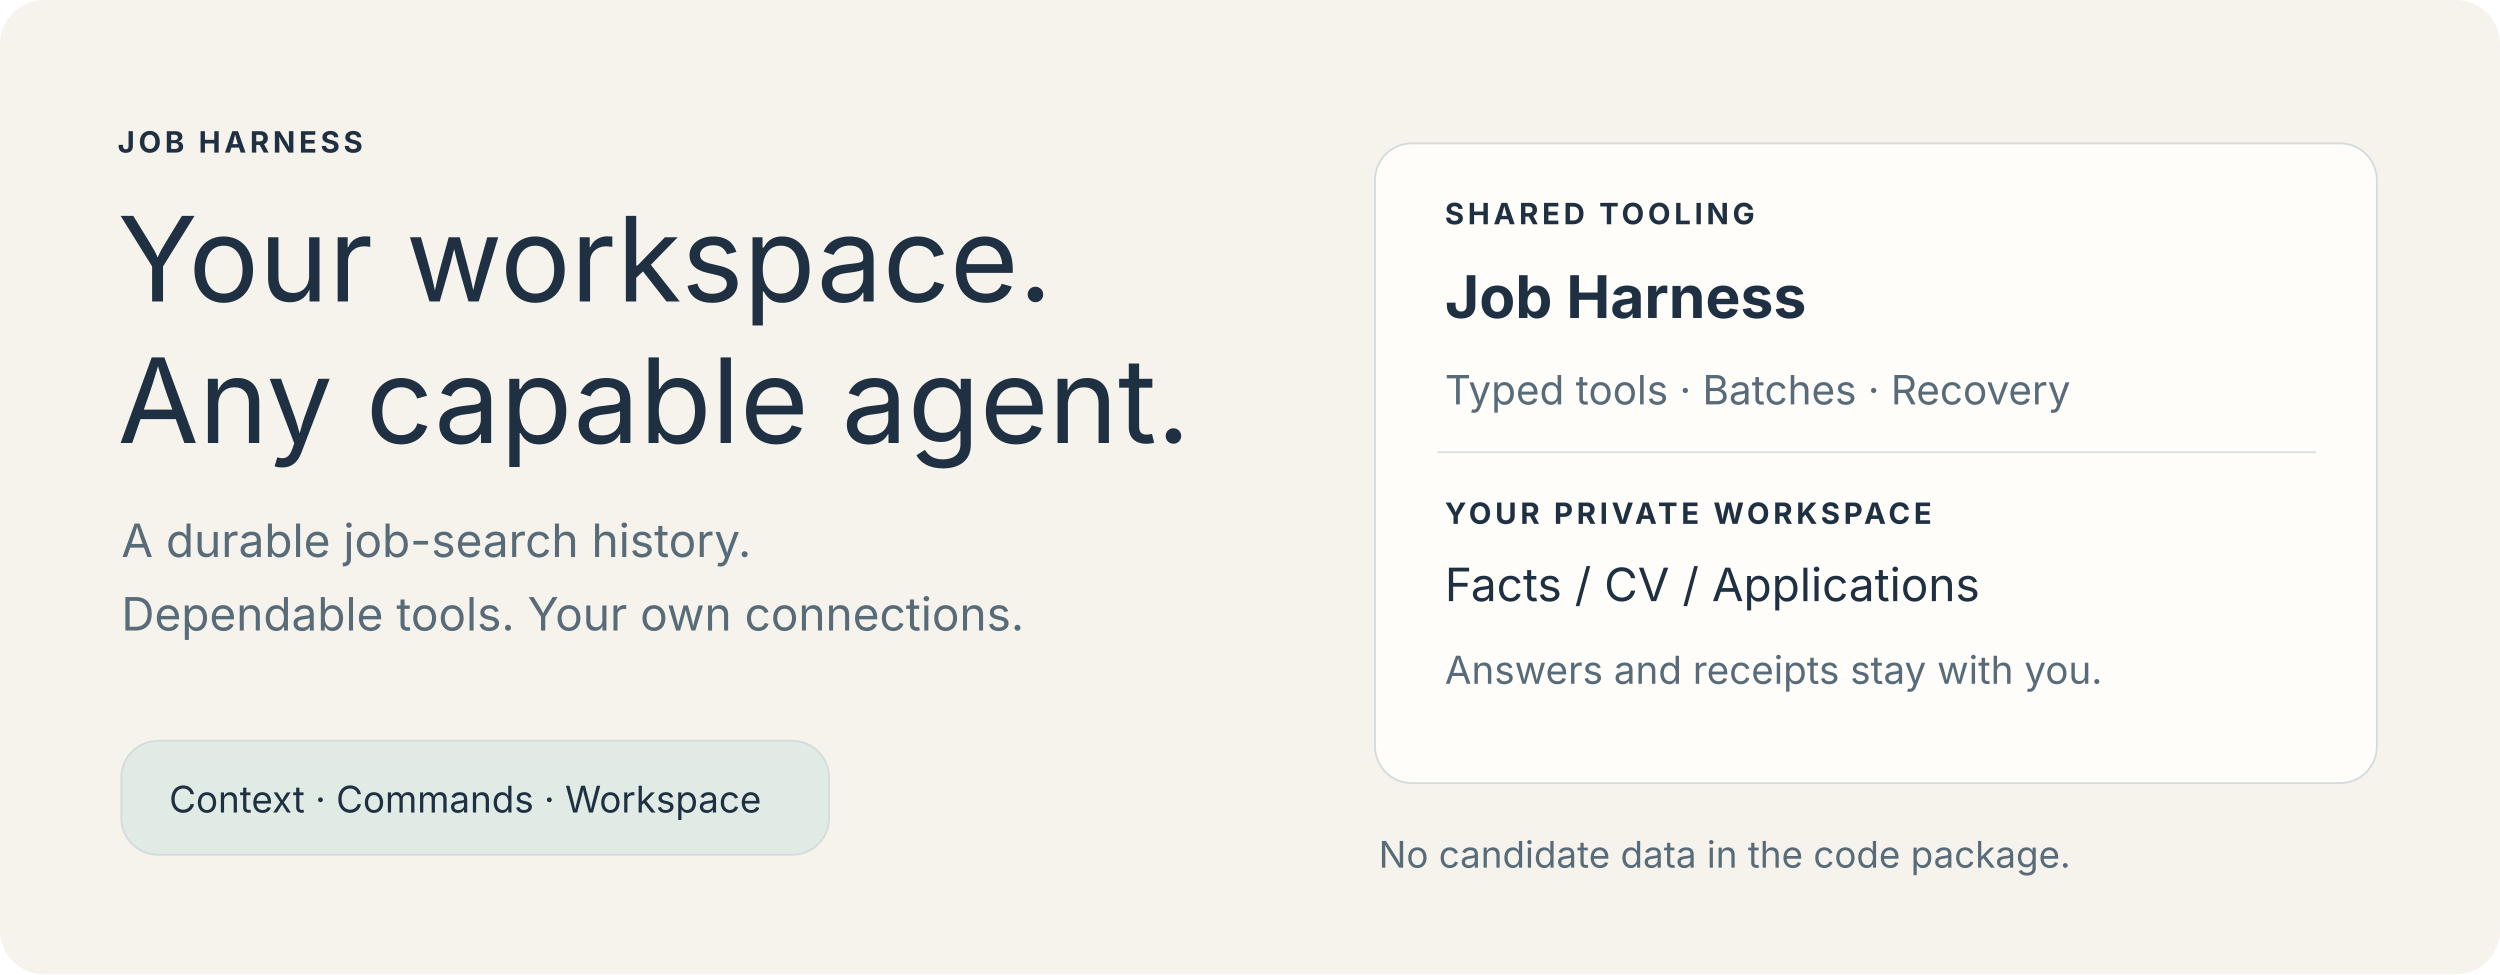
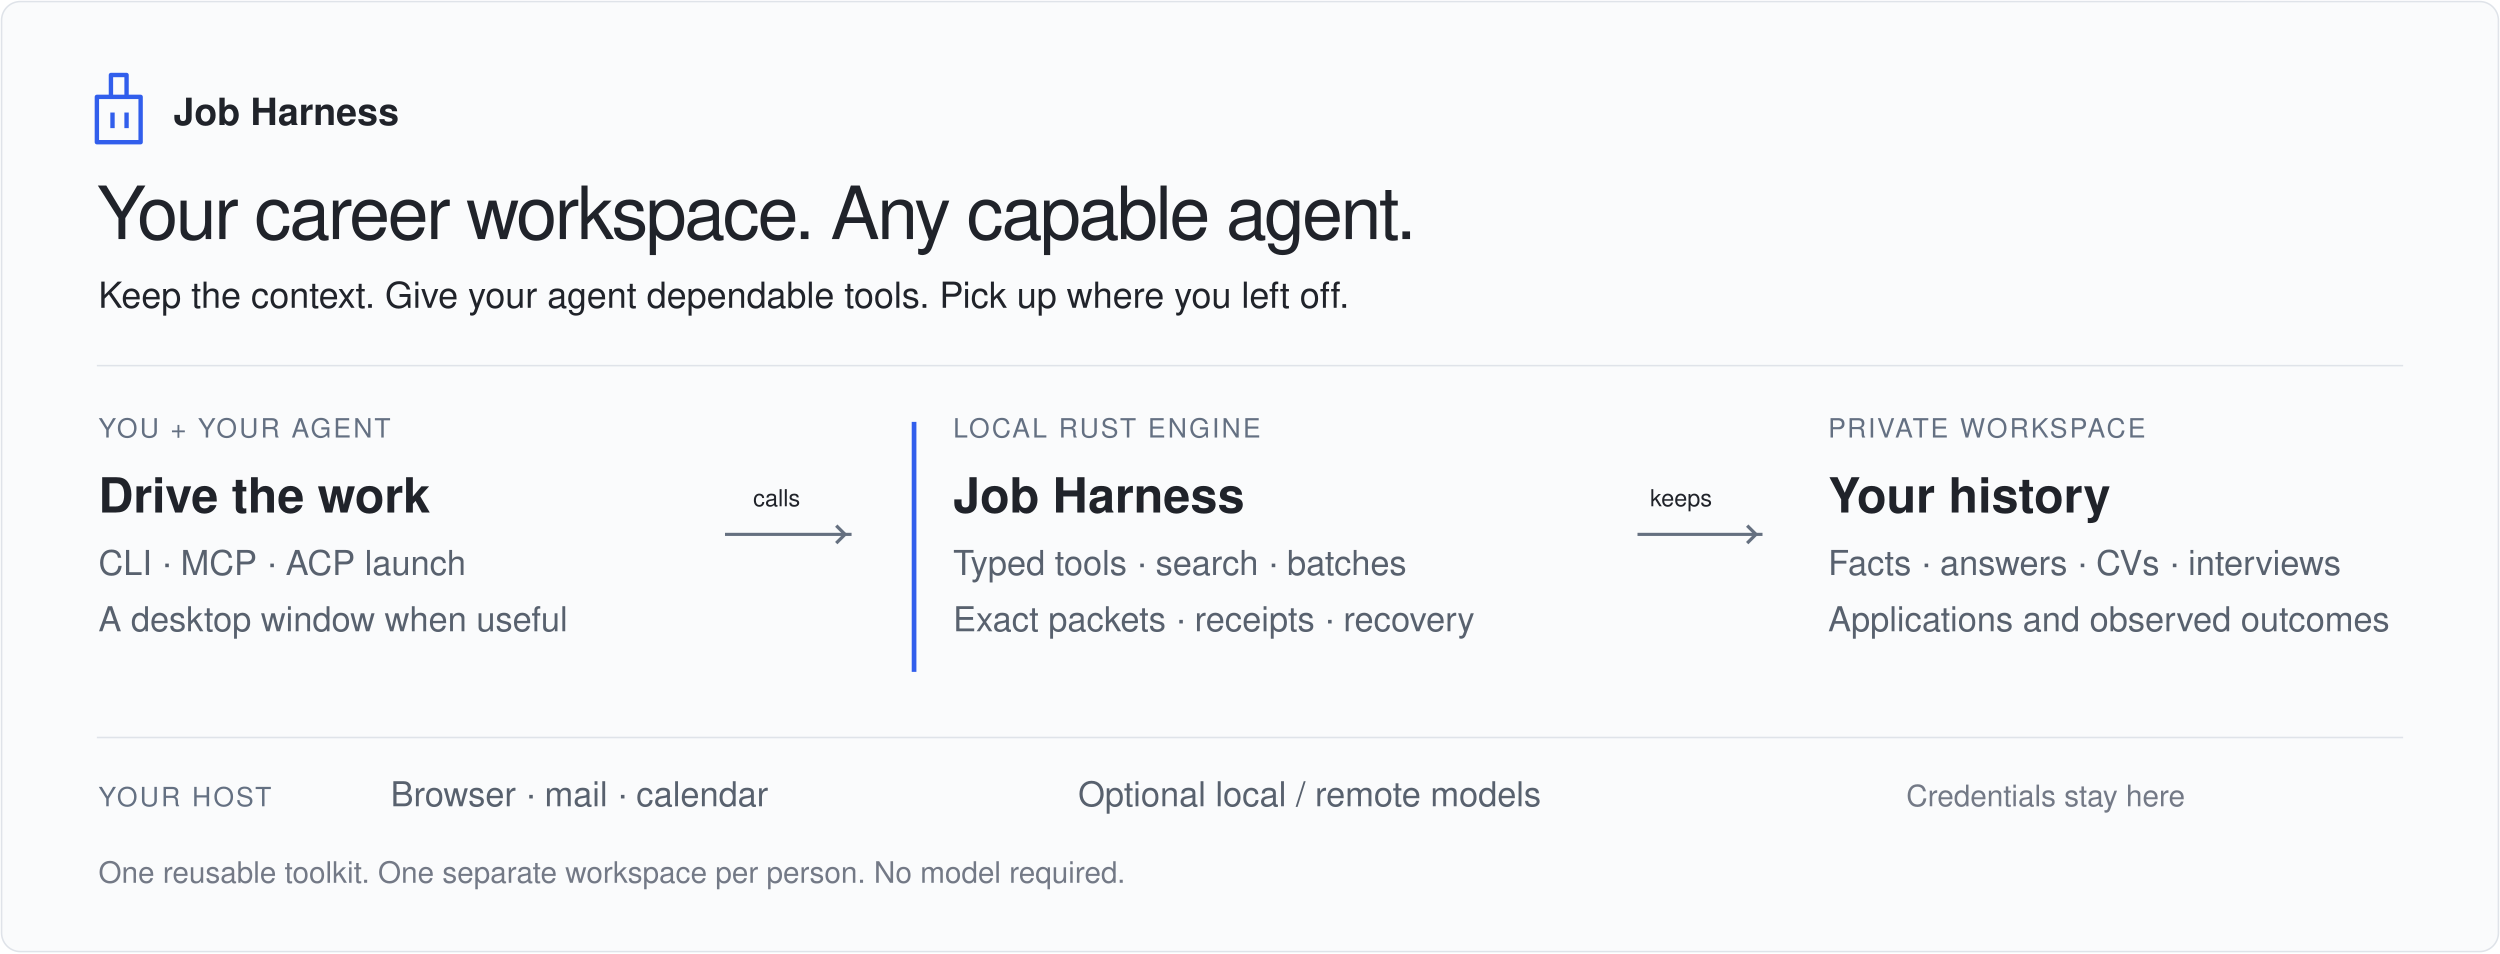
- <svg xmlns="http://www.w3.org/2000/svg" width="1360" height="530" viewBox="0 0 1360 530" role="img" aria-labelledby="title">
-   <style>text{font-family:Inter,Arial,sans-serif;fill:#1e3041}.muted{fill:#586b79}.label{font-size:16px;font-weight:700;letter-spacing:2px}.body{font-size:21px}.title{font-size:32px;font-weight:700}.mono{font-family:Menlo,monospace}</style>
-   <rect width="1360" height="530" rx="24" fill="#f6f3ed" />
-   <text x="64" y="83" font-size="17" class="label">JOB HARNESS</text>
-   <text x="64" y="164" font-size="64" class="">Your workspace.</text>
-   <text x="64" y="241" font-size="64" class="">Any capable agent.</text>
-   <text x="66" y="303" font-size="25" class="muted">A durable job-search history.</text>
-   <text x="66" y="343" font-size="25" class="muted">Dependable tools. Your own connections.</text>
-   <rect x="66" y="403" width="385" height="62" rx="20" fill="#e1ebe5" stroke="#d3dbdc" />
-   <text x="92" y="442" font-size="20" class="">Context · Commands · Workspace</text>
-   <rect x="748" y="78" width="545" height="348" rx="20" fill="#fffdfa" stroke="#d3dbdc" />
-   <text x="786" y="122" font-size="15" class="label">SHARED TOOLING</text>
-   <text x="786" y="173" font-size="35" class="title">Job Harness</text>
-   <text x="786" y="220" font-size="22" class="muted">Typed tools · Batches · Recovery</text>
-   <path d="M782 246h478" stroke="#d9e1df" />
-   <text x="786" y="285" font-size="15" class="label">YOUR PRIVATE WORKSPACE</text>
-   <text x="786" y="327" font-size="25" class="">Facts  /  CV  /  Applications</text>
-   <text x="786" y="372" font-size="21" class="muted">Answers and receipts stay with you.</text>
-   <text x="750" y="472" font-size="20" class="muted">No candidate data in the code package.</text>
+ <svg xmlns="http://www.w3.org/2000/svg" width="1600" height="610" viewBox="0 0 1600 610" role="img" aria-labelledby="title description">
+   <defs>
+     <marker id="arrow" viewBox="0 0 10 10" refX="9" refY="5" markerWidth="7" markerHeight="7" orient="auto">
+       <path d="m2 1 4 4-4 4" fill="none" stroke="#657080" stroke-width="1.5" />
+     </marker>
+   </defs>
+   <style>text{font-family:-apple-system,BlinkMacSystemFont,'Segoe UI',Helvetica,Arial,sans-serif;fill:#20232a}.small{font-size:19px;fill:#737986}.label{font-size:17px;fill:#647082;letter-spacing:1.4px}.name{font-size:31px;font-weight:600}.body{font-size:22px;fill:#58616e}</style>
+   <rect x="1" y="1" width="1598" height="608" rx="12" fill="#fafbfc" stroke="#dfe3e9" />
+   <path d="M62 62h28v29H62zm9 0V48h10v14M72 72v10m9-10v10" fill="none" stroke="#315eec" stroke-width="2.8" stroke-linejoin="round" />
+   <text x="111" y="80" font-size="24" font-weight="600">Job Harness</text>
+   <text x="62" y="153" font-size="47" font-weight="500" letter-spacing="-1.5">Your career workspace. Any capable agent.</text>
+   <text x="63" y="197" font-size="23" fill="#647082">Keep the context. Give your agent dependable tools. Pick up where you left off.</text>
+   <path d="M62 234h1476" stroke="#dfe3e9" />
+   <text x="63" y="280" class="label">YOU + YOUR AGENT</text>
+   <text x="63" y="328" class="name">Drive the work</text>
+   <text x="63" y="368" class="body">CLI · MCP · ACP launch</text>
+   <text x="63" y="404" class="body">A desktop window when useful</text>
+   <path d="M464 342h81" fill="none" stroke="#657080" stroke-width="2" marker-end="url(#arrow)" />
+   <text x="482" y="324" font-size="15" fill="#737986">calls</text>
+   <path d="M585 270v160" stroke="#315eec" stroke-width="3" />
+   <text x="610" y="280" class="label">LOCAL RUST ENGINE</text>
+   <text x="610" y="328" class="name">Job Harness</text>
+   <text x="610" y="368" class="body">Typed tools · search · batches</text>
+   <text x="610" y="404" class="body">Exact packets · receipts · recovery</text>
+   <path d="M1048 342h80" fill="none" stroke="#657080" stroke-width="2" marker-end="url(#arrow)" />
+   <text x="1056" y="324" font-size="15" fill="#737986">keeps</text>
+   <text x="1170" y="280" class="label">PRIVATE WORKSPACE</text>
+   <text x="1170" y="328" class="name">Your history</text>
+   <text x="1170" y="368" class="body">Facts · answers · CVs · interviews</text>
+   <text x="1170" y="404" class="body">Applications and observed outcomes</text>
+   <path d="M62 472h1476" stroke="#dfe3e9" />
+   <text x="63" y="516" class="label">YOUR HOST</text>
+   <text x="250" y="516" class="body">Browser · mail · calendar</text>
+   <text x="690" y="516" class="body">Optional local / remote models</text>
+   <text x="1220" y="516" class="small">Credentials stay here</text>
+   <text x="63" y="565" class="small">One reusable toolkit. One separate workspace per person. No model required.</text>
</svg>
